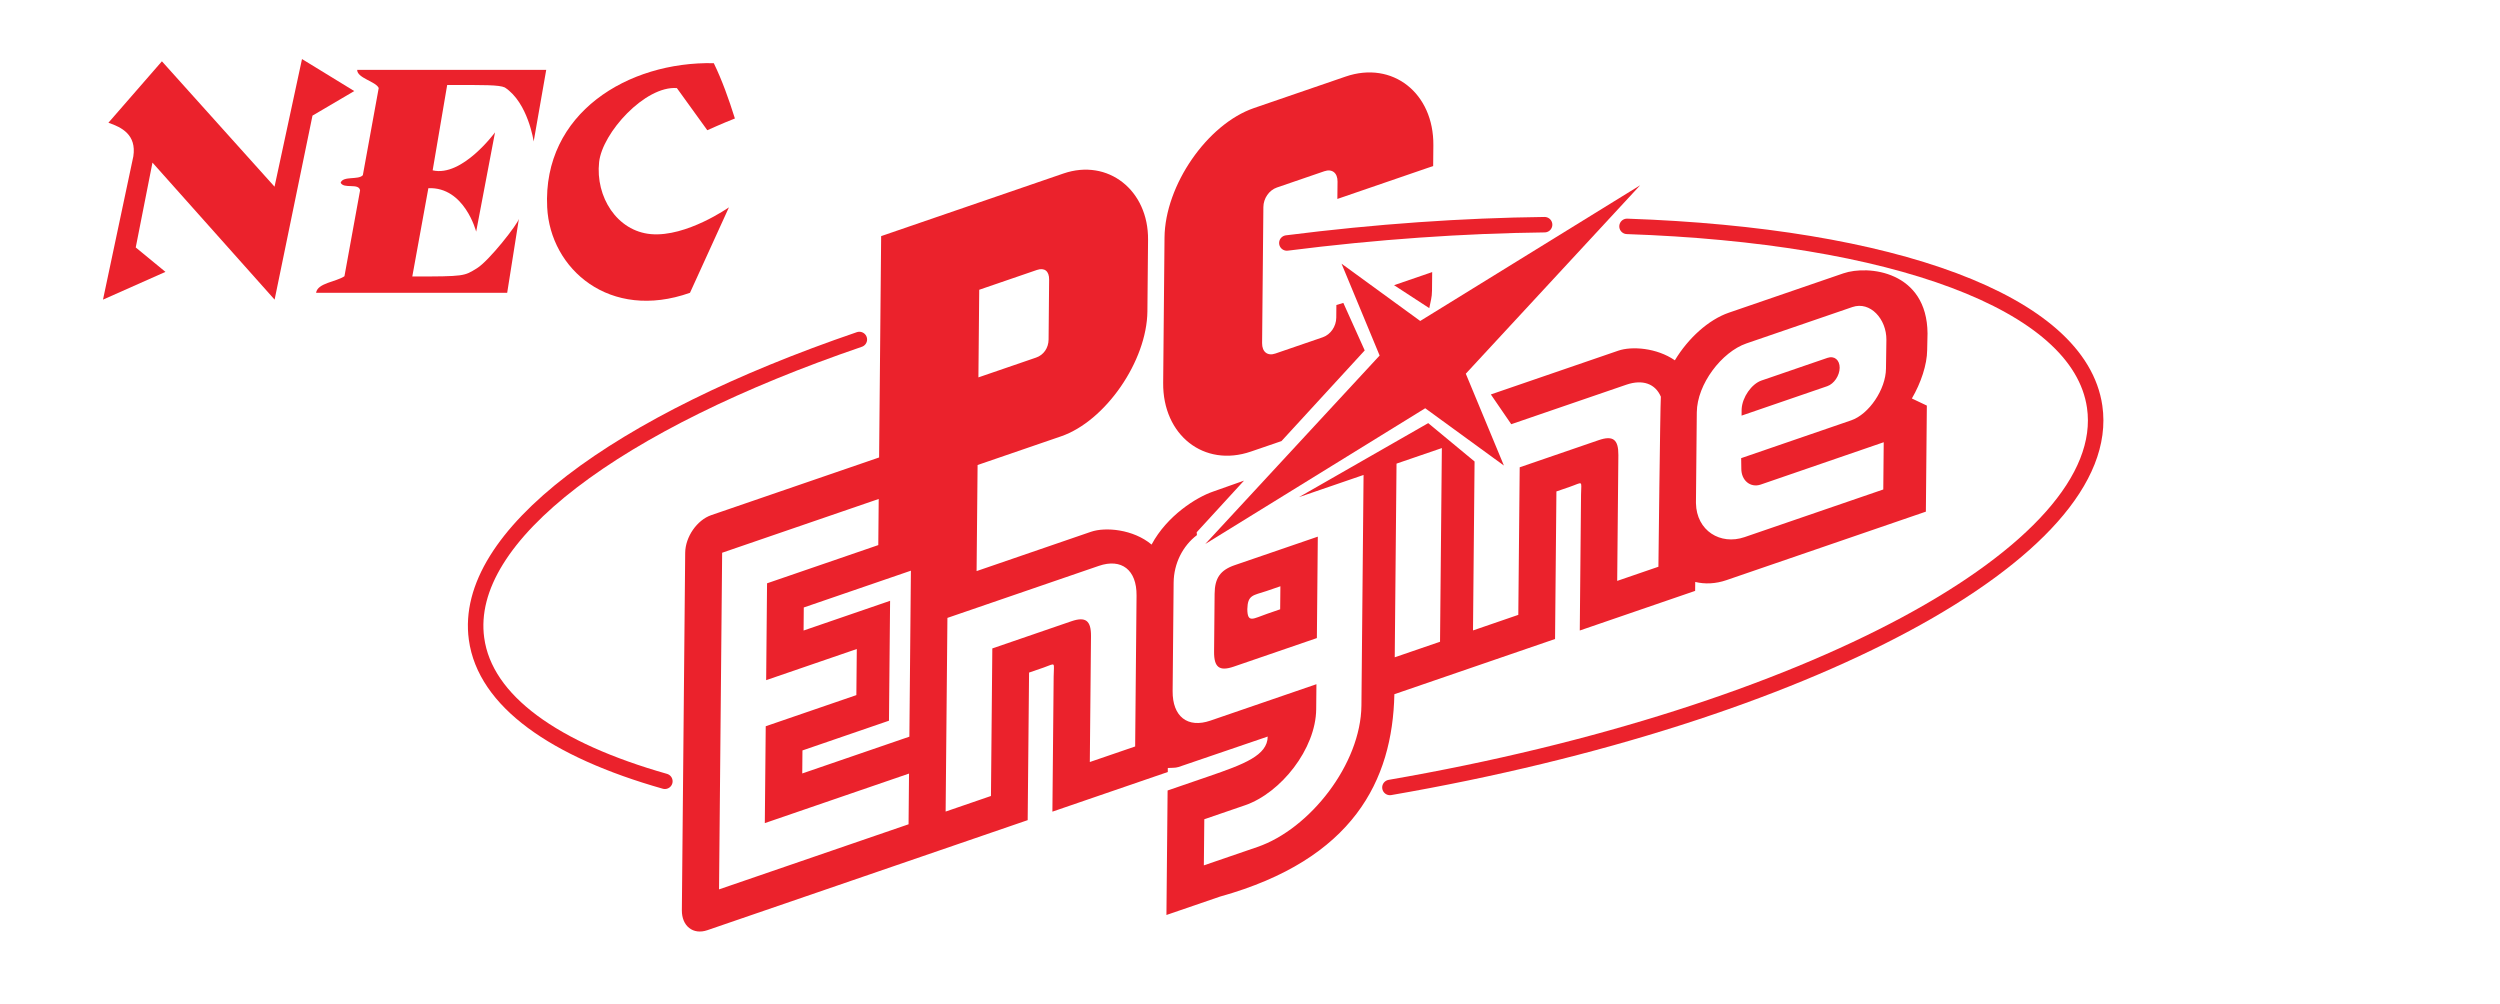
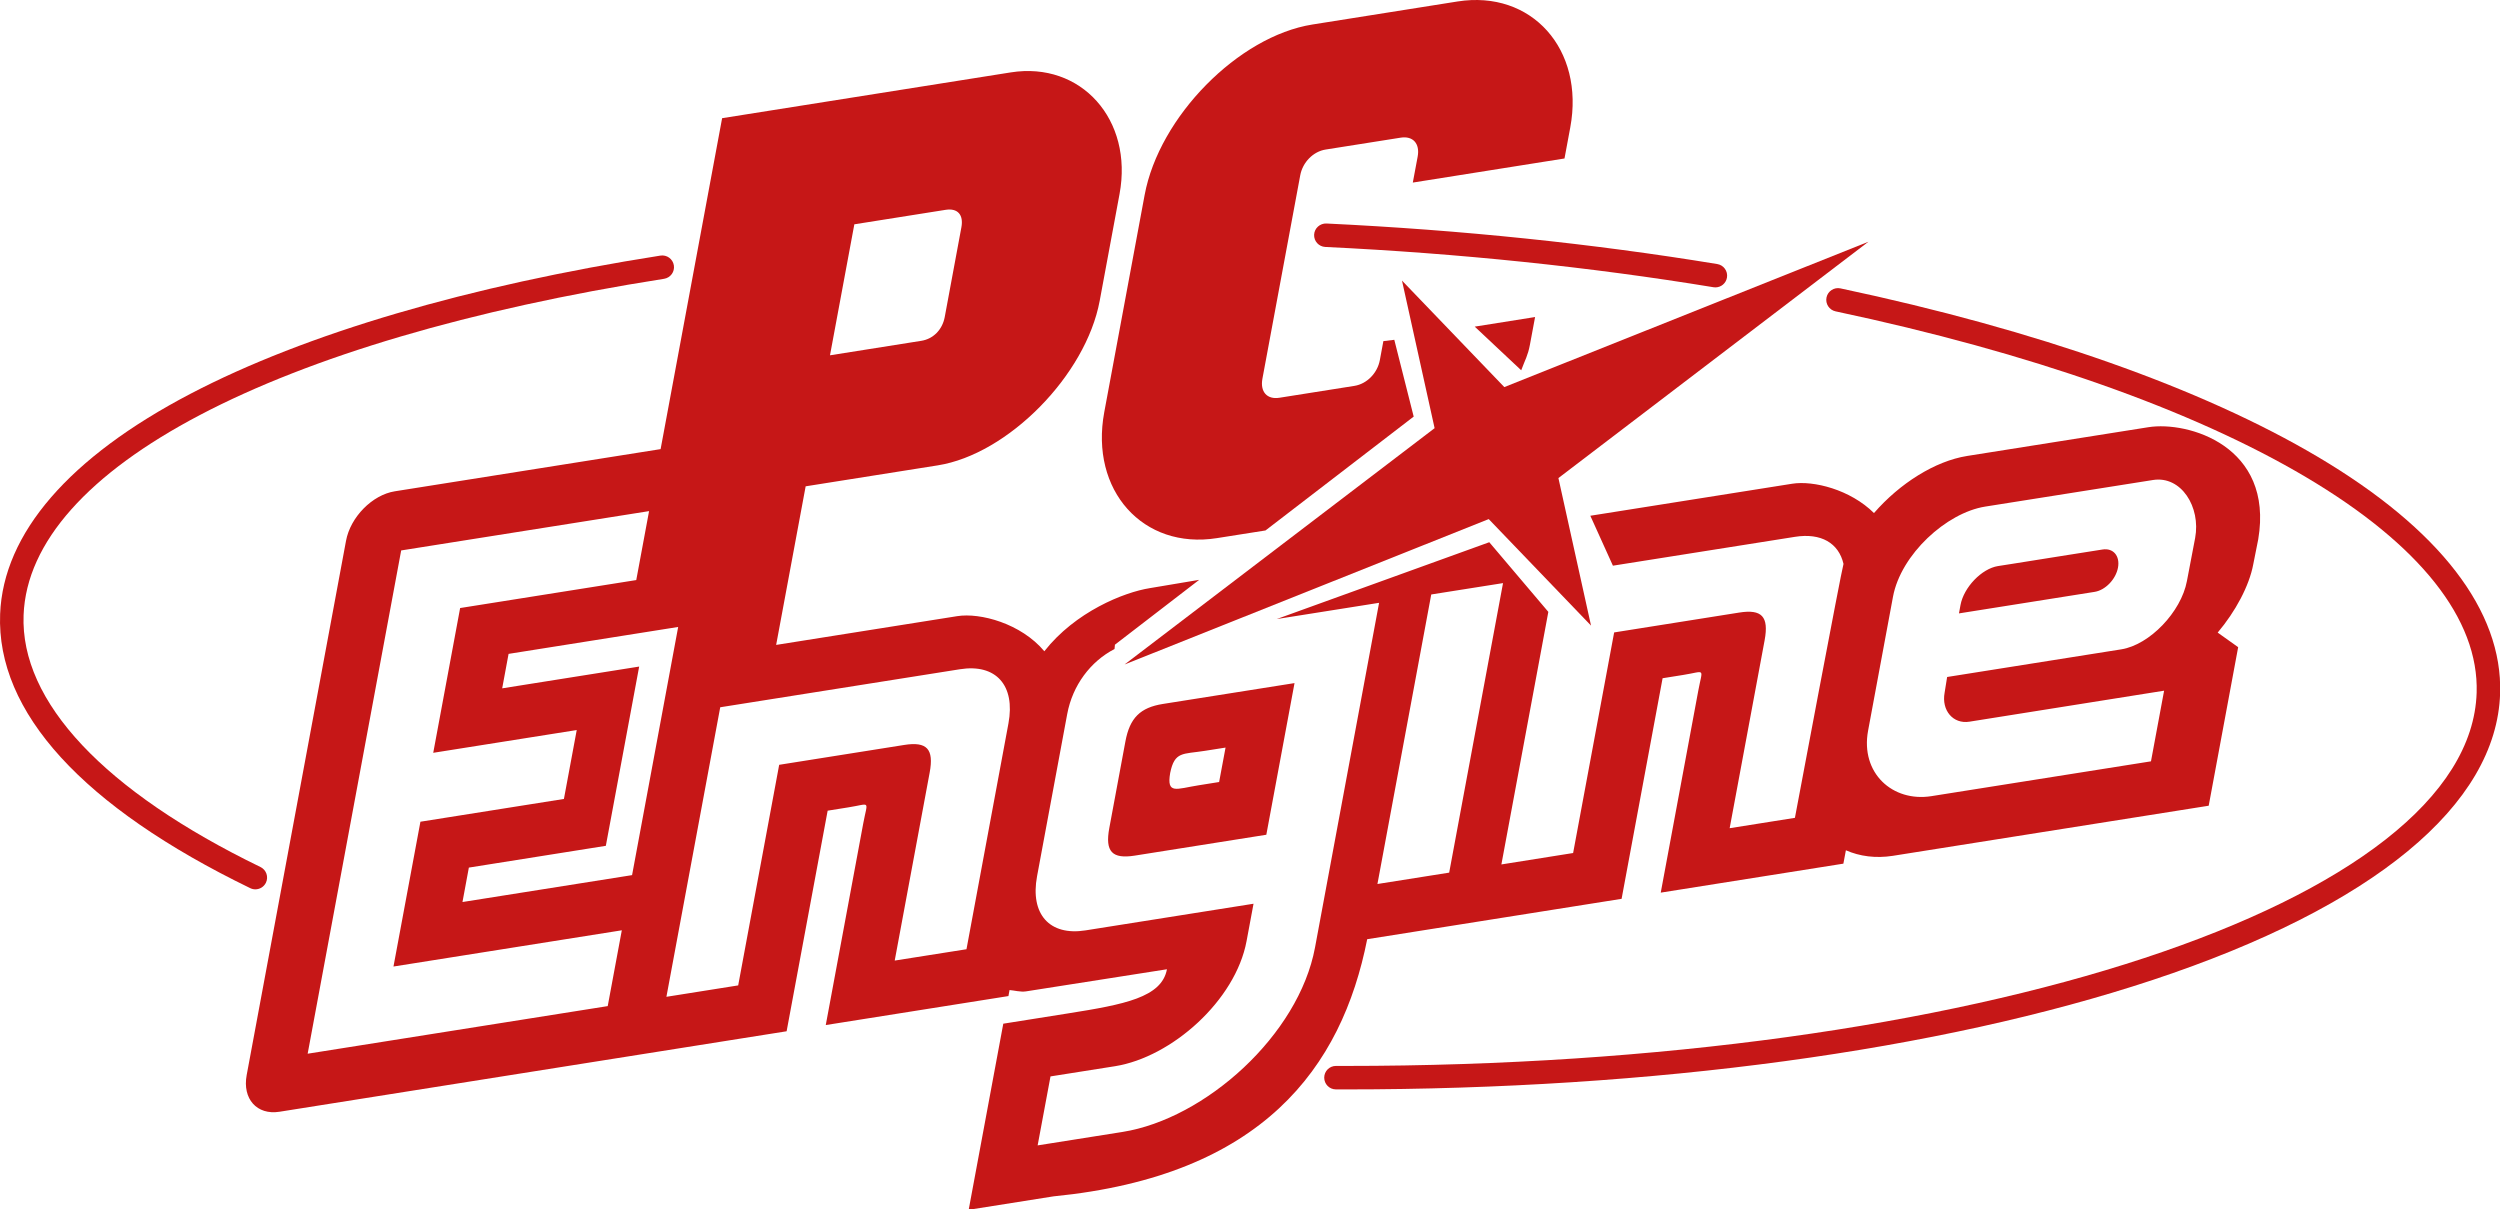
- <svg xmlns="http://www.w3.org/2000/svg" version="1.1" id="svg72">
-   <defs id="defs76" />
-   <rect style="fill:none;fill-rule:evenodd;stroke:none;stroke-width:1.137" id="Rectangle" x="-0.522" y="2.9251055e-09" width="491.763" height="197.433" />
-   <g style="fill:none;fill-rule:evenodd;stroke:none;stroke-width:1" transform="matrix(0.9898808,0,0,0.9866888,93.55979,14.24685)" id="Group-35">
-     <path style="stroke:#eb222c;stroke-width:3.079;stroke-linecap:round;stroke-linejoin:round" id="path22" d="M 37.604,141.319 C 15.694,135.082 1.868,125.356 0.176,112.899 -2.624,92.365 28.241,69.701 76.251,53.24" />
-     <path style="stroke:#eb222c;stroke-width:3.079;stroke-linecap:round;stroke-linejoin:round" id="path24" d="m 161.205,34.004 c 17.848,-2.273 35.084,-3.46 51.217,-3.65" />
-     <path style="stroke:#eb222c;stroke-width:3.079;stroke-linecap:round;stroke-linejoin:round" id="path26" d="m 228.801,30.69 c 52.45,1.808 89.905,14.988 92.929,35.957 4.14,28.662 -57.522,61.582 -140.043,75.904" />
-     <polyline style="fill:#eb222c;fill-rule:nonzero" points="196.763 60.063 231.412 22.492 187.705 49.549 172.068 38.126 179.64 56.44 144.991 94.011 188.698 66.949 204.335 78.372 196.763 60.063" id="path28" />
-     <path style="fill:#eb222c;fill-rule:nonzero" id="Shape" d="m 99.911,60.797 0.162,-17.468 11.461,-3.949 c 1.503,-0.517 2.449,0.225 2.43,1.911 l -0.108,11.954 c -0.018,1.691 -0.98,3.086 -2.483,3.603 z m 142.588,24.831 0.168,-17.862 c 0.054,-5.649 4.985,-12.058 9.853,-13.737 l 21.061,-7.254 c 3.548,-1.224 6.803,2.406 6.761,6.528 l -0.082,5.753 c -0.041,4.122 -3.369,9.083 -6.917,10.306 l -21.861,7.536 0.031,2.075 c -0.021,2.372 1.818,3.895 3.863,3.188 l 24.434,-8.436 -0.086,9.419 -27.565,9.497 c -4.792,1.653 -9.556,-1.266 -9.659,-6.751 z m -59.3,-7.71 8.805,-3.03 -0.361,38.612 -9.002,3.1 0.356,-38.606 z m -52.141,56.46 -9.009,3.1 0.234,-25.072 c 0.032,-3.142 -1.063,-3.968 -3.914,-2.985 l -15.694,5.412 -0.271,29.416 -9.007,3.106 0.355,-38.611 30.09,-10.37 c 4.52,-1.559 7.542,0.815 7.494,5.894 z m -44.935,5.402 -0.093,10.111 -37.661,12.977 0.617,-67.112 31.113,-10.721 -0.085,9.195 -22.104,7.62 -0.177,19.306 18.01,-6.207 -0.086,9.19 -18.01,6.206 -0.182,19.312 z m 0.069,-7.357 -21.287,7.335 0.041,-4.59 17.192,-5.928 0.223,-23.903 -17.192,5.927 0.039,-4.597 21.287,-7.335 z m 51.351,7.048 0.005,-0.804 c 0.61,-0.061 1.459,0.03 2.144,-0.202 l 17.707,-6.065 c -0.036,3.753 -4.674,5.508 -11.792,7.958 l -8.101,2.795 -0.232,24.819 10.644,-3.665 c 26.49,-7.414 34.29,-23.157 34.652,-40.35 l 31.93,-11.005 0.27,-29.417 2.597,-0.897 c 2.789,-0.963 2.34,-1.417 2.296,1.522 l -0.251,27.1 22.923,-7.899 0.019,-1.785 c 1.918,0.471 4.048,0.383 6.188,-0.353 l 39.645,-13.661 0.194,-21.143 -2.976,-1.416 c 1.813,-3.116 3.013,-6.751 3.039,-9.627 l 0.073,-3.342 C 288.424,39.598 276.727,38.354 271.787,40.058 l -22.751,7.84 c -4.029,1.39 -8.084,5.083 -10.73,9.495 -3.607,-2.5 -8.556,-2.847 -11.237,-1.923 l -25.327,8.728 4.053,5.933 22.846,-7.868 c 3.293,-1.137 5.794,-0.183 6.887,2.391 l -0.008,0.084 c -0.131,1.984 -0.482,33.809 -0.482,33.809 l -8.19,2.822 0.233,-25.078 c 0.026,-3.14 -1.068,-3.962 -3.914,-2.98 l -15.694,5.411 -0.276,29.417 -9.002,3.106 0.311,-33.68 -9.21,-7.65 -25.699,14.761 12.644,-4.358 0.205,-0.065 -0.424,45.962 c -0.11,11.68 -10.268,24.615 -20.668,28.201 l -10.644,3.665 0.09,-9.196 8.096,-2.788 c 7.117,-2.456 14.069,-11.238 14.138,-19.153 l 0.048,-4.98 -21.083,7.264 c -4.52,1.559 -7.543,-0.821 -7.493,-5.895 l 0.199,-21.607 c 0.032,-3.839 1.808,-7.335 4.629,-9.486 l -0.048,-0.567 9.405,-10.293 -6.167,2.19 c -3.288,1.131 -9.113,4.772 -12.201,10.557 -3.647,-3.061 -9.166,-3.542 -12.05,-2.547 l -22.724,7.835 0.199,-21.15 16.579,-5.714 c 8.826,-3.039 17.071,-15.021 17.165,-24.927 l 0.131,-14.251 C 133.718,23.463 125.639,17.108 116.813,20.148 L 80.583,32.633 80.176,76.763 46.814,88.262 c -2.824,0.973 -5.144,4.336 -5.171,7.507 l -0.662,71.252 c -0.027,3.17 2.24,4.957 5.064,3.984 l 63.656,-21.94 0.276,-29.418 2.918,-1.011 c 2.485,-0.894 2,-1.19 1.968,1.827 l -0.25,26.909 z m 114.03,-72.167 -0.008,1.115 17.031,-5.87 c 1.343,-0.466 2.444,-2.102 2.462,-3.664 0.012,-1.561 -1.065,-2.45 -2.408,-1.985 l -4.378,1.505 -6.978,2.409 -1.77,0.605 c -1.983,0.685 -3.816,3.344 -3.944,5.668 z m -104.725,36.637 -0.106,11.532 c -0.031,3.147 1.063,3.968 3.915,2.985 l 16.512,-5.69 0.186,-20.222 -16.513,5.685 c -2.852,0.983 -3.968,2.563 -3.994,5.71 z m 6.5,3.052 c 0.074,-2.85 1.136,-2.712 3.763,-3.588 l 2.809,-0.965 -0.046,4.592 -2.592,0.896 c -2.785,0.96 -3.912,1.951 -3.934,-0.936 z" />
-     <path style="fill:#eb222c;fill-rule:nonzero" id="path32" d="m 176.676,55.421 -4.25,-9.474 -1.38,0.419 -0.023,2.525 c -0.014,1.749 -1.135,3.371 -2.688,3.909 l -9.416,3.243 c -1.553,0.537 -2.649,-0.324 -2.634,-2.074 l 0.253,-27.122 c 0.015,-1.744 1.135,-3.366 2.688,-3.903 l 9.417,-3.243 c 1.552,-0.538 2.649,0.324 2.633,2.069 l -0.036,3.453 19.038,-6.564 0.039,-4.134 C 190.411,4.093 182.189,-2.377 172.893,0.822 L 154.679,7.099 C 145.39,10.302 136.989,22.499 136.894,32.932 l -0.269,28.959 c -0.095,10.434 8.127,16.903 17.422,13.699 l 6.09,-2.094 16.539,-18.075" />
-     <path style="fill:#eb222c;fill-rule:nonzero" id="path34" d="m 189.505,46.993 c 0.27,-1.467 0.53,-2.051 0.543,-3.508 l 0.036,-3.682 -7.577,2.614 6.997,4.576" />
-   </g>
-   <g style="fill:#eb222c;fill-rule:nonzero;stroke:none;stroke-width:1" transform="matrix(2.027343,0,0,2.020806,20.25994,11.61593)" id="NEC_logo_1963">
-     <path id="Path" d="m 24.662,1.054 h 18.342 L 41.787,8.024 c 0,0 -0.54,-3.778 -2.797,-5.257 C 38.429,2.505 36.994,2.523 33.395,2.523 l -1.409,8.31 c 2.869,0.675 6.051,-3.697 6.051,-3.697 l -1.83,9.664 c 0,0 -1.123,-4.376 -4.638,-4.23 l -1.559,8.596 c 5.12,0 5.021,-0.036 6.258,-0.792 1.194,-0.729 3.981,-4.32 4.086,-4.823 l -1.137,7.203 h -18.542 c 0.137,-0.959 1.944,-1.062 2.752,-1.613 l 1.517,-8.361 c -0.122,-0.747 -1.589,-0.104 -1.886,-0.745 0.252,-0.687 1.726,-0.237 2.155,-0.733 L 26.752,2.819 C 26.477,2.177 24.662,1.863 24.662,1.054 Z" />
-     <path id="path64" d="M 59.264,0.402 C 60.071,2.067 60.72,3.896 61.311,5.786 60.189,6.221 58.634,6.928 58.634,6.928 L 55.682,2.826 c -3.075,-0.241 -7.231,4.339 -7.545,7.201 -0.368,3.386 1.738,6.73 5.038,7.016 3.438,0.299 7.558,-2.61 7.558,-2.61 L 56.954,22.753 C 49.16,25.526 43.393,20.435 43.098,14.432 42.645,5.269 50.938,0.218 59.264,0.402 Z" />
-     <path id="path66" d="M 16.644,12.424 19.309,0 24.379,3.116 20.326,5.506 16.651,23.418 4.8,10.08 3.177,18.339 6.06,20.717 0,23.418 2.944,9.469 C 3.265,7.361 1.808,6.636 0.525,6.2 L 5.716,0.219 Z" />
+ <svg xmlns="http://www.w3.org/2000/svg" version="1.2" baseProfile="tiny" id="Layer_1" x="0px" y="0px" xml:space="preserve">
+   <g>
+     <g>
+       <path fill="#C61717" d="M57.9,201.665c-0.39,0-0.787-0.088-1.161-0.271C18.76,182.96-0.85,161.473,0.028,139.247    c0.714-18.296,15.645-35.57,43.177-49.959c26.123-13.65,62.969-24.482,106.557-31.33c1.454-0.227,2.815,0.766,3.043,2.218    c0.229,1.452-0.764,2.813-2.217,3.043C62.295,77.085,6.644,106.298,5.35,139.458c-0.777,19.661,18.299,39.957,53.715,57.146    c1.323,0.645,1.875,2.231,1.233,3.561C59.836,201.111,58.888,201.665,57.9,201.665z" />
+     </g>
+     <g>
+       <path fill="#C61717" d="M388.979,65.167c-0.145,0-0.289-0.011-0.436-0.035c-28.057-4.606-57.67-7.681-88.022-9.133    c-1.472-0.069-2.604-1.317-2.533-2.787c0.07-1.468,1.341-2.589,2.787-2.531c30.558,1.463,60.379,4.557,88.636,9.196    c1.447,0.238,2.434,1.607,2.193,3.06C391.388,64.242,390.261,65.167,388.979,65.167z" />
+     </g>
+     <g>
+       <path fill="#C61717" d="M305.16,247.033c-0.746,0-1.486,0-2.232-0.003c-1.471-0.003-2.655-1.198-2.651-2.671    c0.005-1.467,1.19-2.652,2.658-2.652c0.004,0,0.008,0,0.013,0c0.73,0.002,1.479,0.002,2.215,0.002    c142.504,0.002,254.953-37.04,256.436-84.646c0.521-16.658-12.861-33.561-38.709-48.873    c-25.734-15.251-62.619-28.25-106.66-37.589c-1.438-0.306-2.355-1.72-2.053-3.157c0.303-1.439,1.721-2.354,3.158-2.052    c44.6,9.459,82.039,22.674,108.27,38.217c27.615,16.364,41.902,34.907,41.316,53.62c-0.787,25.316-28.754,48.396-78.748,64.975    C439.834,238.23,374.916,247.033,305.16,247.033z" />
+     </g>
+     <polygon fill="#C61717" points="353.382,108.404 423.681,54.818 341.114,87.776 317.91,63.624 325.308,97.091 255.009,150.675    337.58,117.708 360.78,141.861  " />
+     <g>
+       <path fill="#C61717" d="M265.343,175.296c1.008-4.961,2.846-4.239,7.877-5.039l4.683-0.737l-1.458,7.809l-4.683,0.748    C266.731,178.874,264.516,180.22,265.343,175.296z M255.19,168.148l-3.645,19.605c-0.998,5.354,0.62,7.078,5.772,6.264    l29.831-4.732l6.395-34.387l-29.833,4.726C258.555,160.441,256.179,162.796,255.19,168.148z M444.558,137.198l-0.348,1.896    l30.771-4.885c2.429-0.39,4.796-2.845,5.291-5.5c0.485-2.653-1.075-4.492-3.507-4.104l-7.902,1.248l-12.609,2.007l-3.195,0.5    C449.363,128.951,445.308,133.165,444.558,137.198z M228.671,225.867l0.25-1.367c1.058,0.08,2.476,0.489,3.714,0.305l31.98-5.017    c-1.188,6.38-9.615,7.979-22.475,10.017l-14.637,2.325l-7.848,42.202l19.229-3.047c47.345-4.674,65.357-29.143,71.139-58.313    l57.688-9.156l9.295-50.021l4.692-0.75c5.142-0.815,4.384-1.746,3.396,3.597l-8.508,45.77l41.416-6.572l0.567-3.033    c3.126,1.379,6.778,1.865,10.646,1.258l71.625-11.36l6.68-35.953l-4.643-3.306c4.023-4.764,7.158-10.593,8.066-15.485l1.129-5.67    c3.572-21.207-15.979-26.838-24.9-25.42l-41.104,6.521c-7.279,1.156-15.295,6.229-21.127,12.949    c-5.395-5.342-13.721-7.418-18.563-6.649l-45.76,7.259l5.123,11.322l41.27-6.54c5.951-0.948,9.928,1.428,11.019,6.14    c-0.438,1.248-11.019,57.579-11.019,57.579l-14.797,2.349l7.934-42.646c0.982-5.34-0.633-7.067-5.771-6.25l-28.356,4.504    l-9.304,50.021l-16.266,2.589l10.645-57.271l-13.391-15.796l-48.203,17.425l22.846-3.625l0.369-0.051l-14.527,78.155    c-3.691,19.854-24.877,38.84-43.668,41.823l-19.229,3.048l2.916-15.642l14.627-2.313c12.859-2.047,27.336-14.916,29.833-28.375    l1.578-8.468l-38.09,6.041c-8.167,1.298-12.6-3.663-10.993-12.291l6.83-36.741c1.208-6.529,5.282-11.951,10.733-14.769l0.09-0.979    l19.109-14.707l-11.163,1.877c-5.939,0.938-16.953,5.392-23.951,14.317c-5.292-6.313-14.547-8.786-19.759-7.959l-41.055,6.521    l6.69-35.962l29.953-4.752c15.944-2.526,33.586-20.458,36.721-37.301l4.503-24.232c3.135-16.854-8.716-30.104-24.661-27.576    l-65.457,10.384l-13.948,75.041l-60.275,9.565c-5.102,0.81-10.064,5.841-11.062,11.231L55.935,243.79    c-0.999,5.394,2.326,9.112,7.429,8.31l115.008-18.252l9.305-50.021l4.682-0.748c5.152-0.81,4.393-1.735,3.395,3.604l-8.506,45.756    L228.671,225.867z M143.328,198.441l-38.459,6.101l1.448-7.808l31.061-4.938l7.558-40.646l-31.061,4.936l1.447-7.814l38.459-6.104    L143.328,198.441z M141.001,210.951l-3.195,17.191l-68.042,10.795l21.207-114.121l56.211-8.916l-2.906,15.635l-39.937,6.342    l-6.1,32.828l32.539-5.162l-2.905,15.627l-32.539,5.162l-6.11,32.836L141.001,210.951z M219.157,215.247l-16.274,2.571    l7.927-42.633c0.999-5.344-0.619-7.078-5.771-6.262l-28.355,4.504l-9.294,50.021l-16.275,2.586l12.201-65.652l0.379-0.063    l53.984-8.563c8.167-1.299,12.6,3.652,10.993,12.289L219.157,215.247z M324.918,134.741l15.905-2.516l-12.211,65.652    l-16.267,2.578l12.199-65.646L324.918,134.741z M423.604,165.684l5.647-30.372c1.791-9.604,12.113-19.04,20.908-20.438    l38.049-6.029c6.412-1.021,10.865,6.14,9.557,13.147l-1.865,9.774c-1.311,7.009-8.469,14.458-14.875,15.476l-39.498,6.271    l-0.568,3.545c-0.75,4.03,1.926,7.18,5.621,6.59l44.147-7.029l-2.976,16.02l-49.801,7.896    C429.154,181.927,421.826,175.296,423.604,165.684z M188.206,80.568l5.522-29.703l20.707-3.285    c2.716-0.43,4.104,1.119,3.564,3.983l-3.774,20.329c-0.54,2.875-2.596,4.961-5.312,5.391L188.206,80.568z" />
+       <g>
+         <path fill="#C61717" d="M320.565,94.466l-4.396-17.412l-2.479,0.299l-0.797,4.293c-0.552,2.977-2.943,5.4-5.753,5.852     l-17.015,2.695c-2.808,0.449-4.414-1.348-3.862-4.323l8.575-46.117c0.55-2.965,2.943-5.392,5.748-5.841l17.02-2.695     c2.807-0.448,4.412,1.349,3.857,4.313l-1.098,5.87l34.396-5.462l1.308-7.029c3.296-17.741-8.767-31.229-25.562-28.574     l-32.906,5.223c-16.782,2.666-34.753,20.917-38.047,38.658l-9.154,49.243c-3.295,17.741,8.766,31.229,25.56,28.564l11-1.737     L320.565,94.466z" />
+         <path fill="#C61717" d="M344.946,83.962c0.897-2.416,1.519-3.334,1.979-5.812l1.168-6.26l-13.688,2.176L344.946,83.962z" />
+       </g>
+     </g>
  </g>
</svg>
